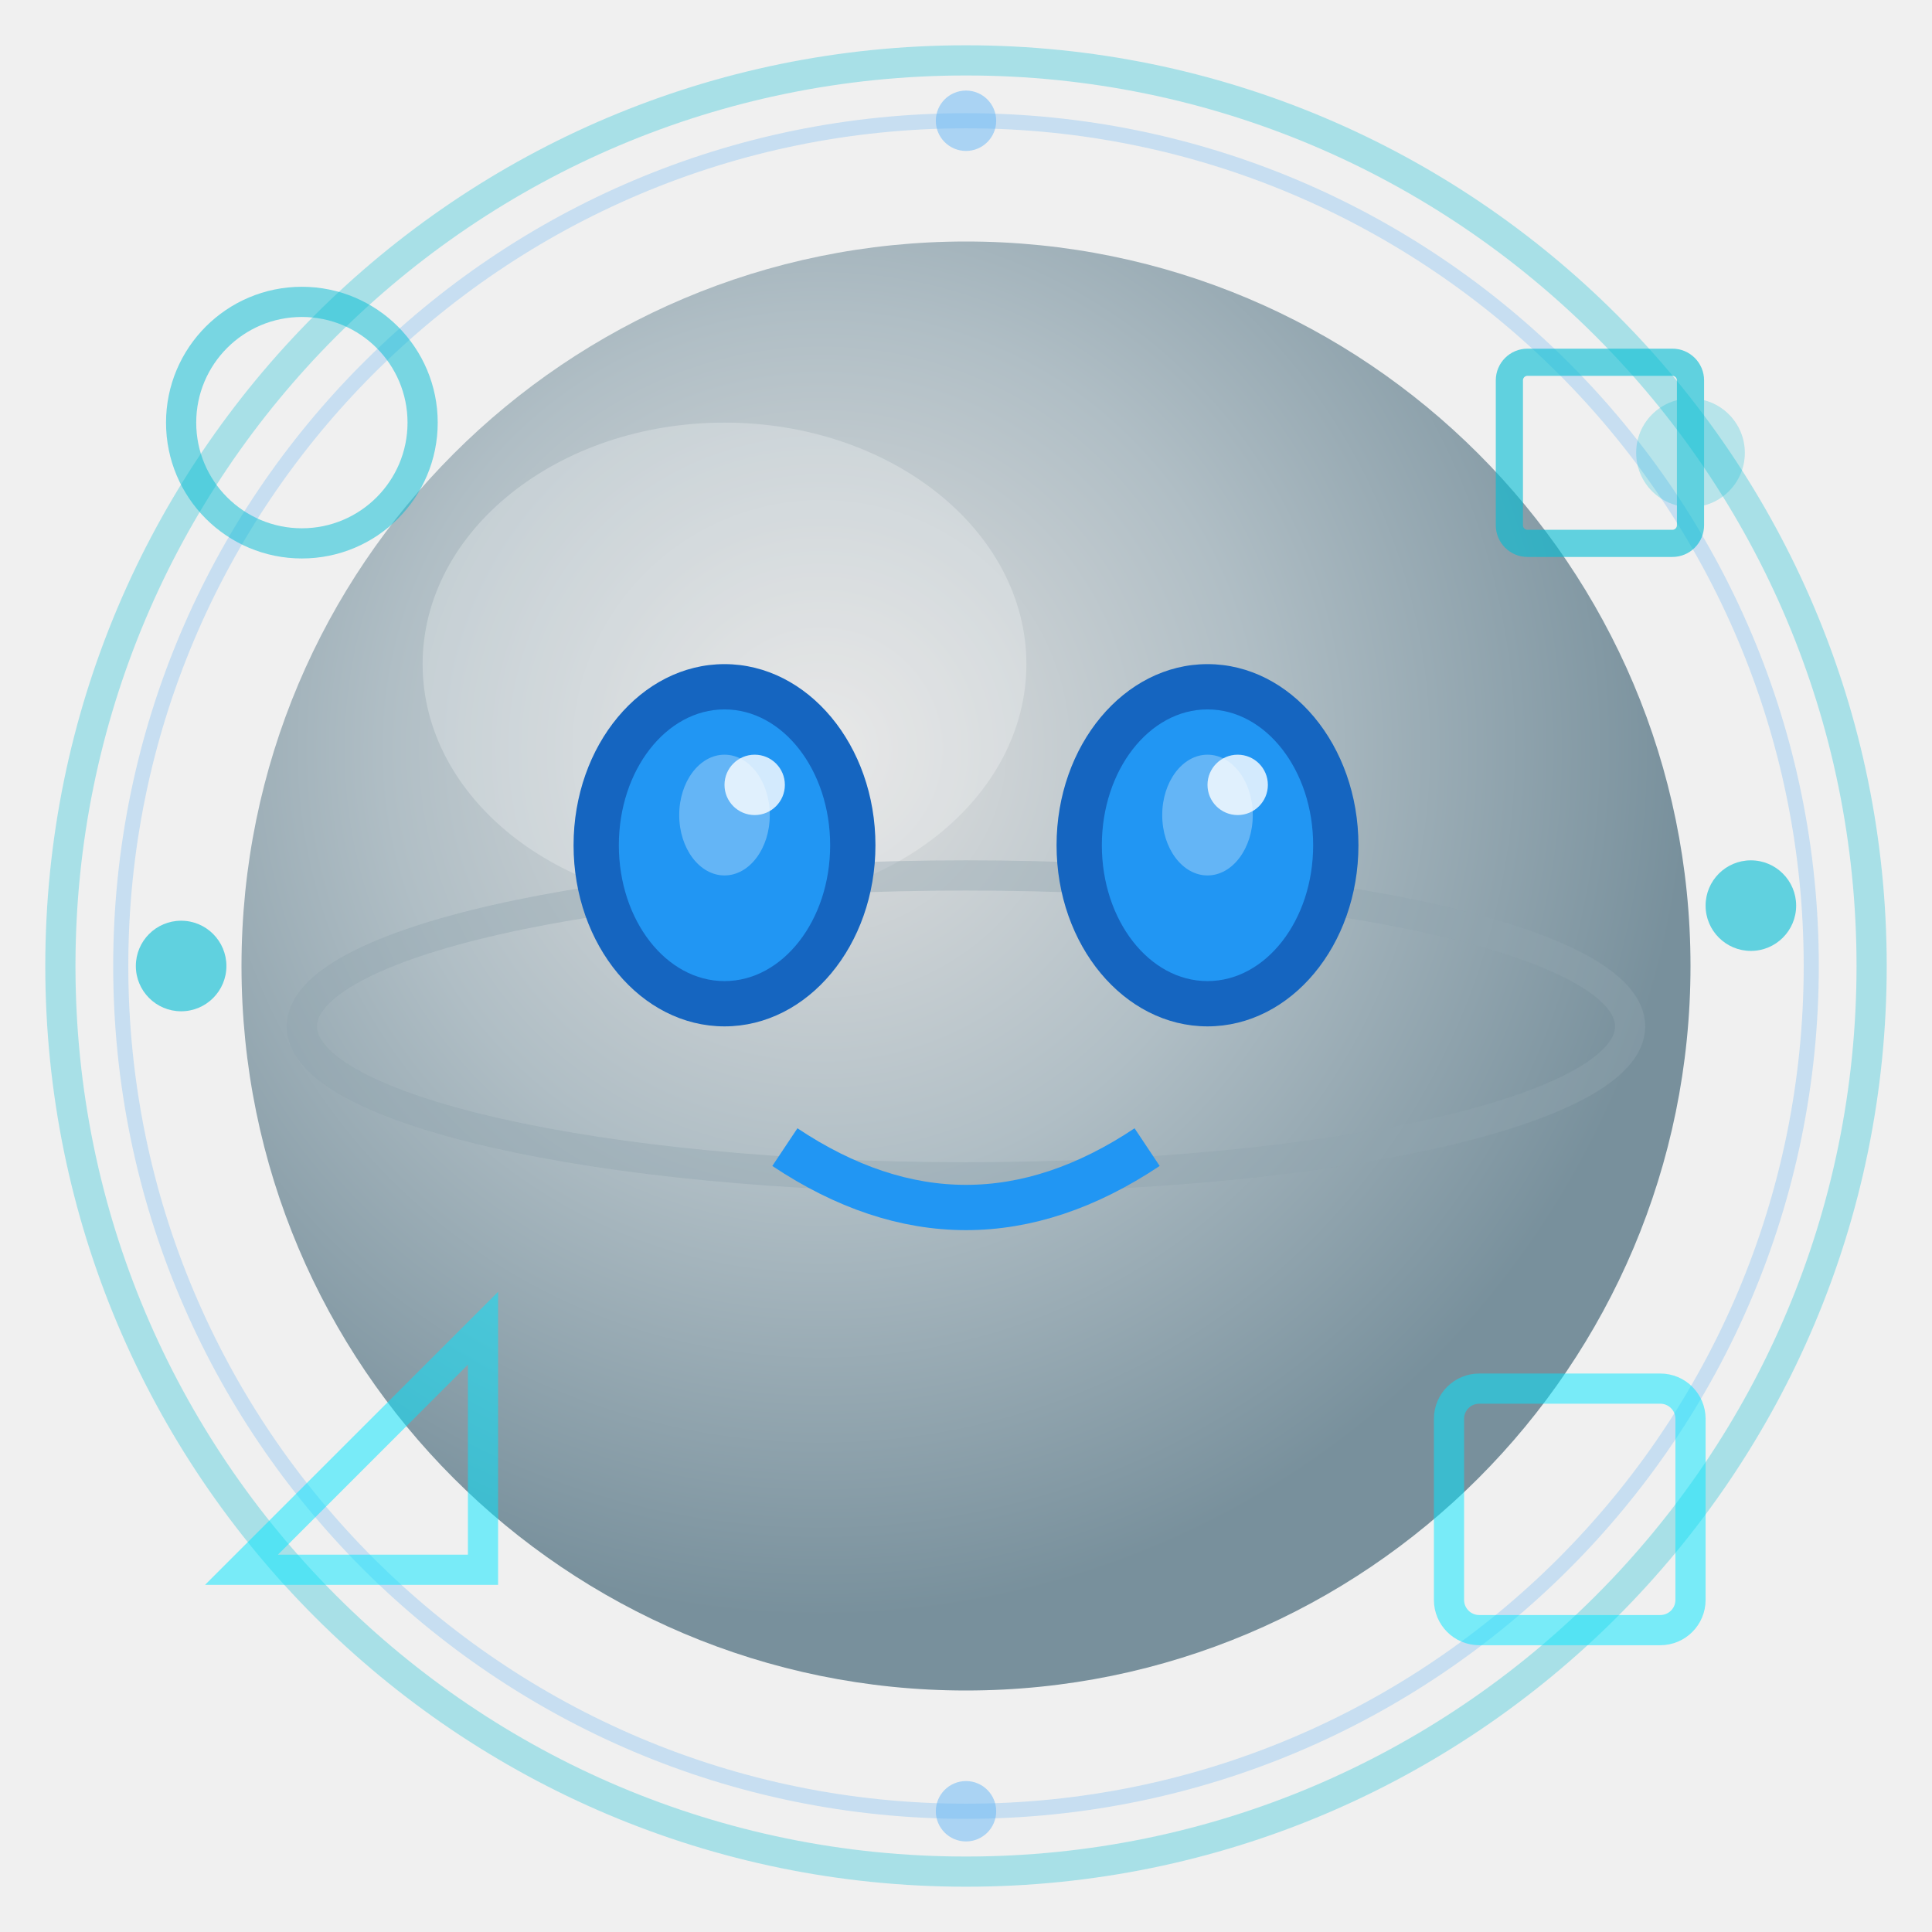
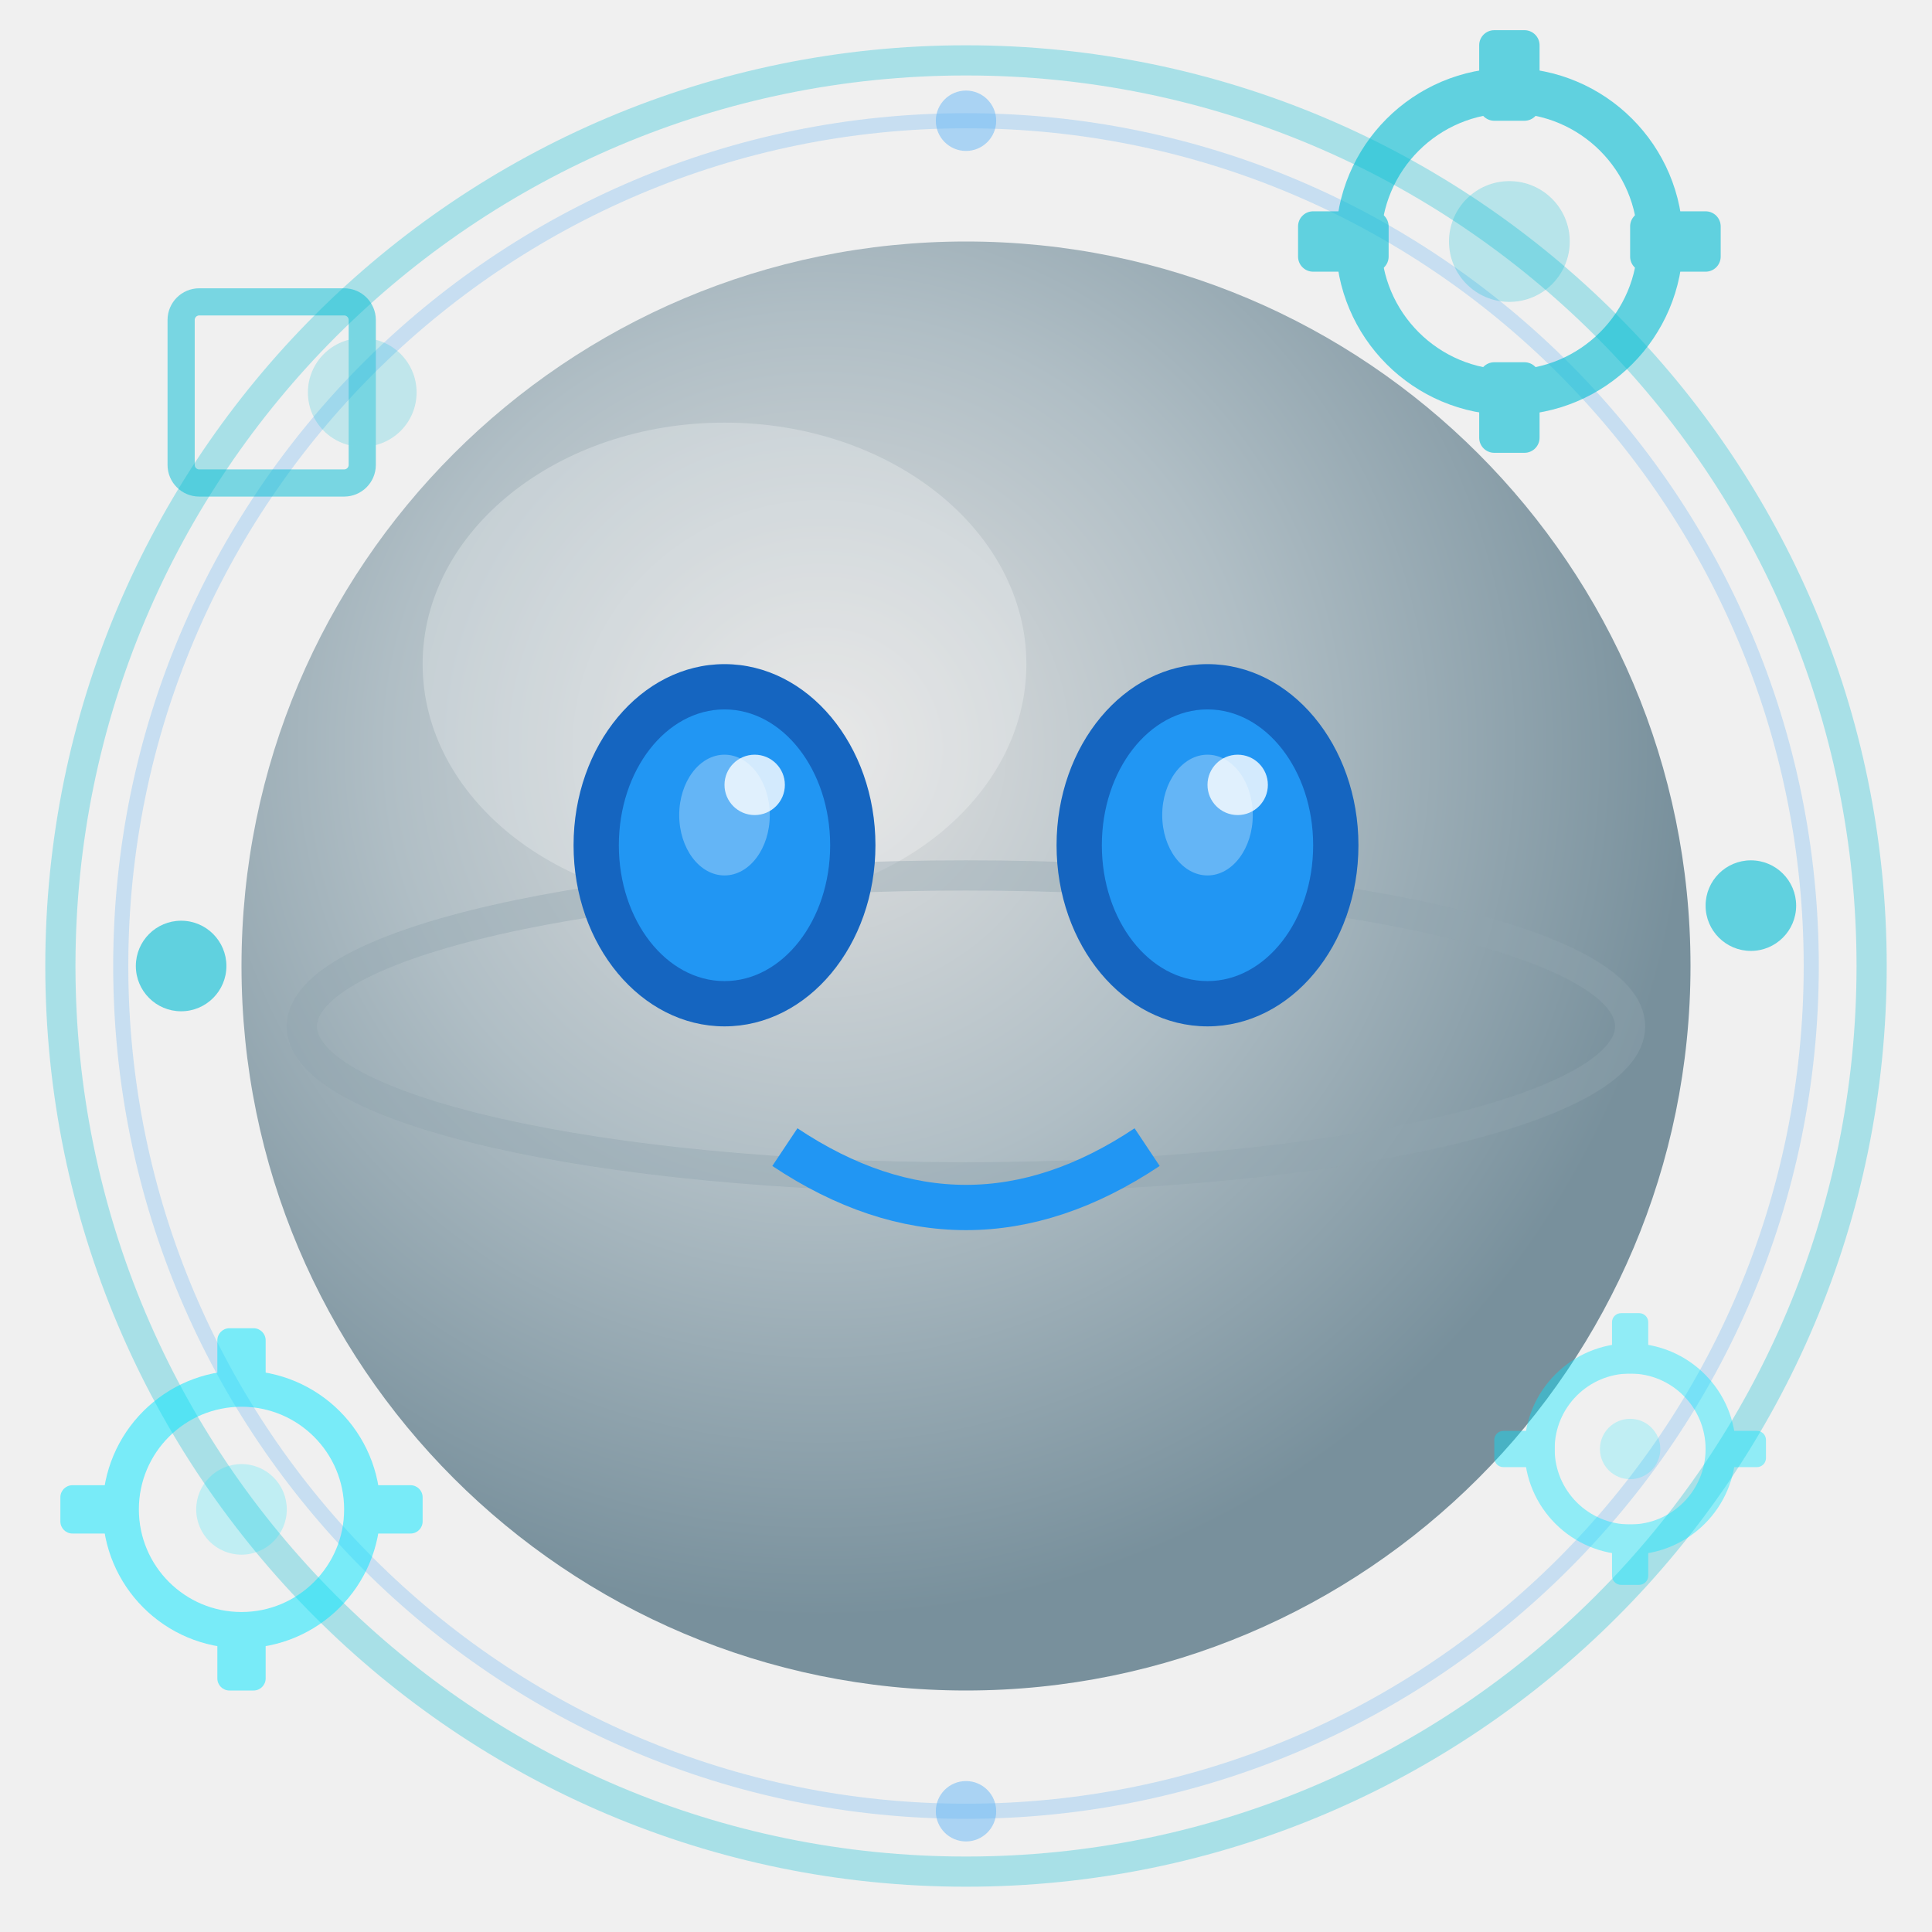
<svg xmlns="http://www.w3.org/2000/svg" viewBox="0 0 64 64" width="64" height="64">
  <circle cx="32" cy="32" r="30" fill="none" stroke="#00BCD4" stroke-width="1" opacity="0.3" />
  <circle cx="32" cy="32" r="28" fill="none" stroke="#2196F3" stroke-width="0.5" opacity="0.2" />
  <circle cx="32" cy="32" r="24" fill="url(#logicronGrad)" />
  <defs>
    <radialGradient id="logicronGrad" cx="40%" cy="35%" r="60%">
      <stop offset="0%" stop-color="#E0E0E0" />
      <stop offset="50%" stop-color="#B0BEC5" />
      <stop offset="100%" stop-color="#78909C" />
    </radialGradient>
  </defs>
  <ellipse cx="24" cy="22" rx="10" ry="8" fill="white" opacity="0.25" />
  <ellipse cx="32" cy="34" rx="22" ry="5" fill="none" stroke="#90A4AE" stroke-width="1" opacity="0.4" />
  <ellipse cx="24" cy="28" rx="5" ry="6" fill="#1565C0" />
  <ellipse cx="40" cy="28" rx="5" ry="6" fill="#1565C0" />
  <ellipse cx="24" cy="28" rx="3.5" ry="4.5" fill="#2196F3" />
  <ellipse cx="40" cy="28" rx="3.5" ry="4.5" fill="#2196F3" />
  <ellipse cx="24" cy="27" rx="1.5" ry="2" fill="#64B5F6" />
  <ellipse cx="40" cy="27" rx="1.5" ry="2" fill="#64B5F6" />
  <circle cx="25" cy="26" r="1" fill="white" opacity="0.8" />
  <circle cx="41" cy="26" r="1" fill="white" opacity="0.8" />
  <path d="M26,38 Q32,42 38,38" fill="none" stroke="#2196F3" stroke-width="1.5" />
-   <g transform="translate(50,12) scale(0.6)" opacity="0.6">
+   <g transform="translate(50,8)" opacity="0.6">
+     <circle cx="0" cy="0" r="5" fill="none" stroke="#00BCD4" stroke-width="1.5" />
+     <circle cx="0" cy="0" r="2" fill="#00BCD4" opacity="0.4" />
+     <rect x="-1" y="-7" width="2" height="3" rx="0.5" fill="#00BCD4" />
+     <rect x="-1" y="4" width="2" height="3" rx="0.5" fill="#00BCD4" />
+     <rect x="-7" y="-1" width="3" height="2" rx="0.5" fill="#00BCD4" />
+     <rect x="4" y="-1" width="3" height="2" rx="0.5" fill="#00BCD4" />
+   </g>
+   <g transform="translate(8,50)" opacity="0.5">
+     <circle cx="0" cy="0" r="4" fill="none" stroke="#00E5FF" stroke-width="1.2" />
+     <circle cx="0" cy="0" r="1.5" fill="#00E5FF" opacity="0.4" />
+     <rect x="-0.8" y="-6" width="1.6" height="2.5" rx="0.4" fill="#00E5FF" />
+     <rect x="-0.8" y="3.5" width="1.6" height="2.5" rx="0.4" fill="#00E5FF" />
+     <rect x="-6" y="-0.8" width="2.5" height="1.6" rx="0.4" fill="#00E5FF" />
+     <rect x="3.5" y="-0.8" width="2.5" height="1.6" rx="0.4" fill="#00E5FF" />
+   </g>
+   <g transform="translate(6,10) scale(0.6)" opacity="0.5">
    <rect x="0" y="0" width="10" height="10" rx="1" fill="none" stroke="#00BCD4" stroke-width="1.5" />
    <circle cx="10" cy="5" r="3" fill="#00BCD4" opacity="0.4" />
  </g>
-   <polygon points="8,52 16,44 16,52" fill="none" stroke="#00E5FF" stroke-width="1" opacity="0.5" />
-   <circle cx="10" cy="14" r="4" fill="none" stroke="#00BCD4" stroke-width="1" opacity="0.5" />
-   <rect x="48" y="46" width="8" height="8" rx="1" fill="none" stroke="#00E5FF" stroke-width="1" opacity="0.5" />
+   <g transform="translate(54,48)" opacity="0.4">
+     <circle cx="0" cy="0" r="3" fill="none" stroke="#00E5FF" stroke-width="1" />
+     <circle cx="0" cy="0" r="1" fill="#00E5FF" opacity="0.5" />
+     <rect x="-0.6" y="-4.5" width="1.2" height="2" rx="0.3" fill="#00E5FF" />
+     <rect x="-0.6" y="2.5" width="1.2" height="2" rx="0.3" fill="#00E5FF" />
+     <rect x="-4.5" y="-0.6" width="2" height="1.2" rx="0.3" fill="#00E5FF" />
+     <rect x="2.5" y="-0.6" width="2" height="1.2" rx="0.3" fill="#00E5FF" />
+   </g>
  <circle cx="6" cy="32" r="1.5" fill="#00BCD4" opacity="0.6" />
  <circle cx="58" cy="30" r="1.5" fill="#00BCD4" opacity="0.6" />
  <circle cx="32" cy="4" r="1" fill="#64B5F6" opacity="0.5" />
  <circle cx="32" cy="60" r="1" fill="#64B5F6" opacity="0.5" />
</svg>
